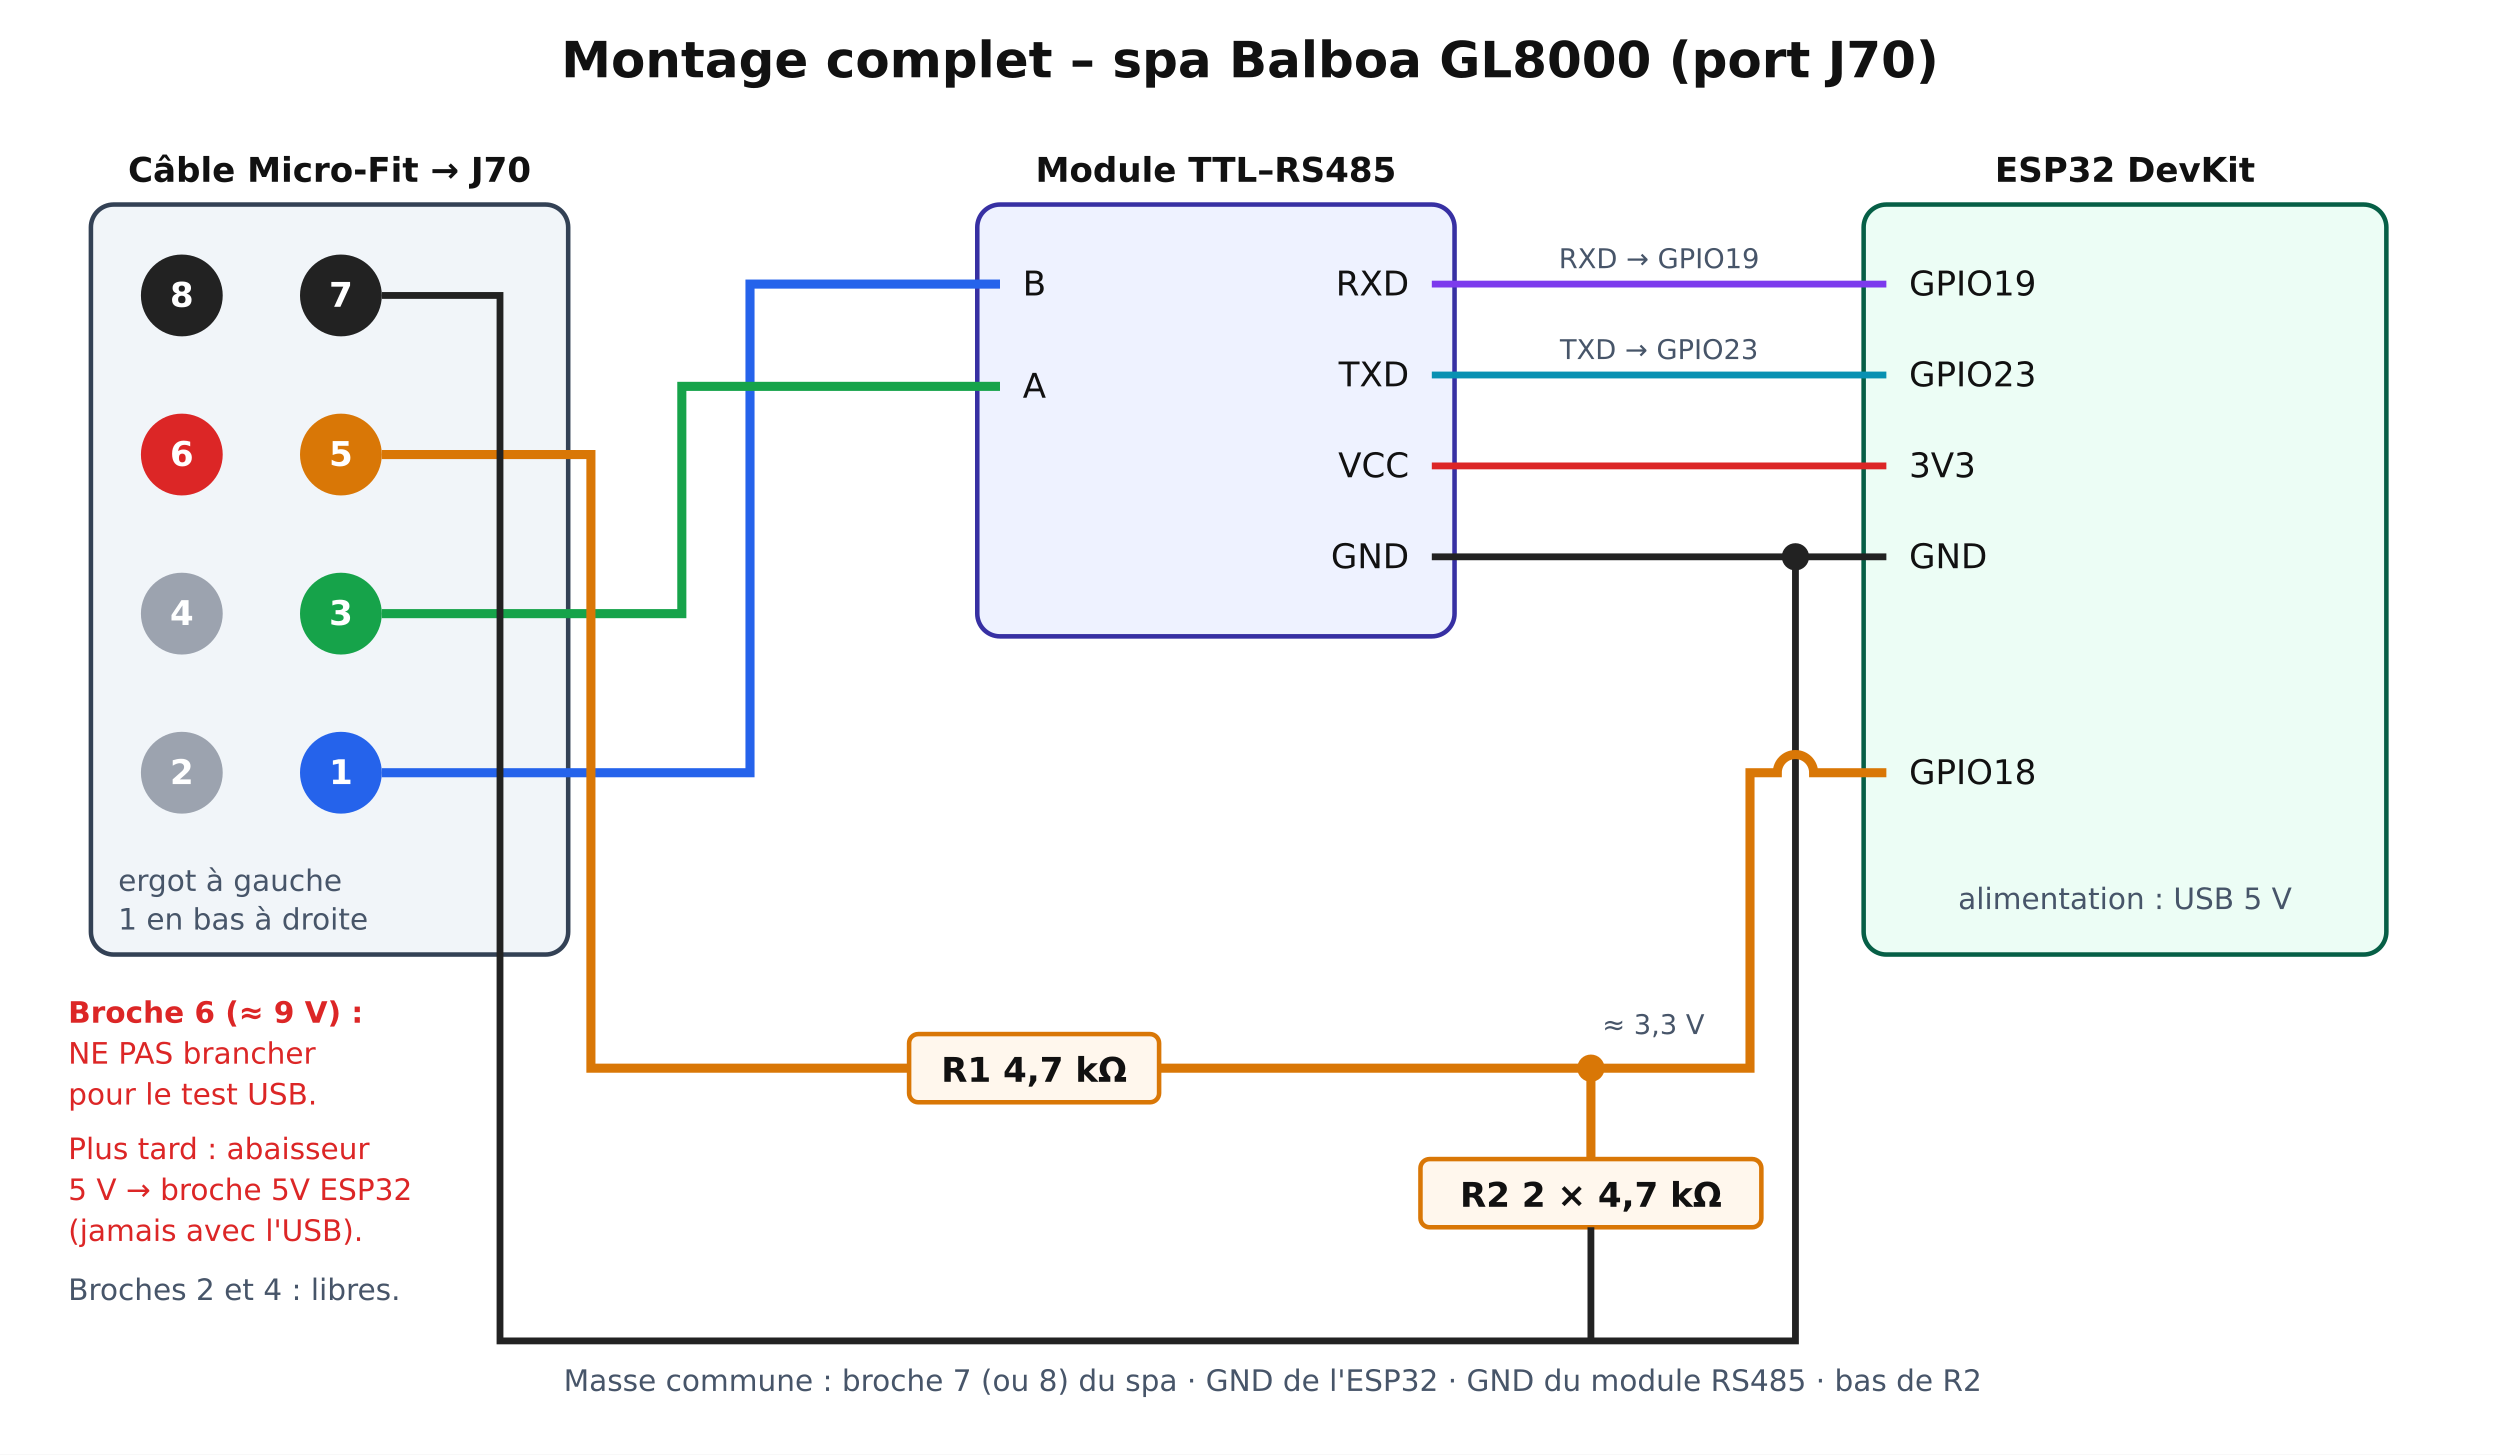
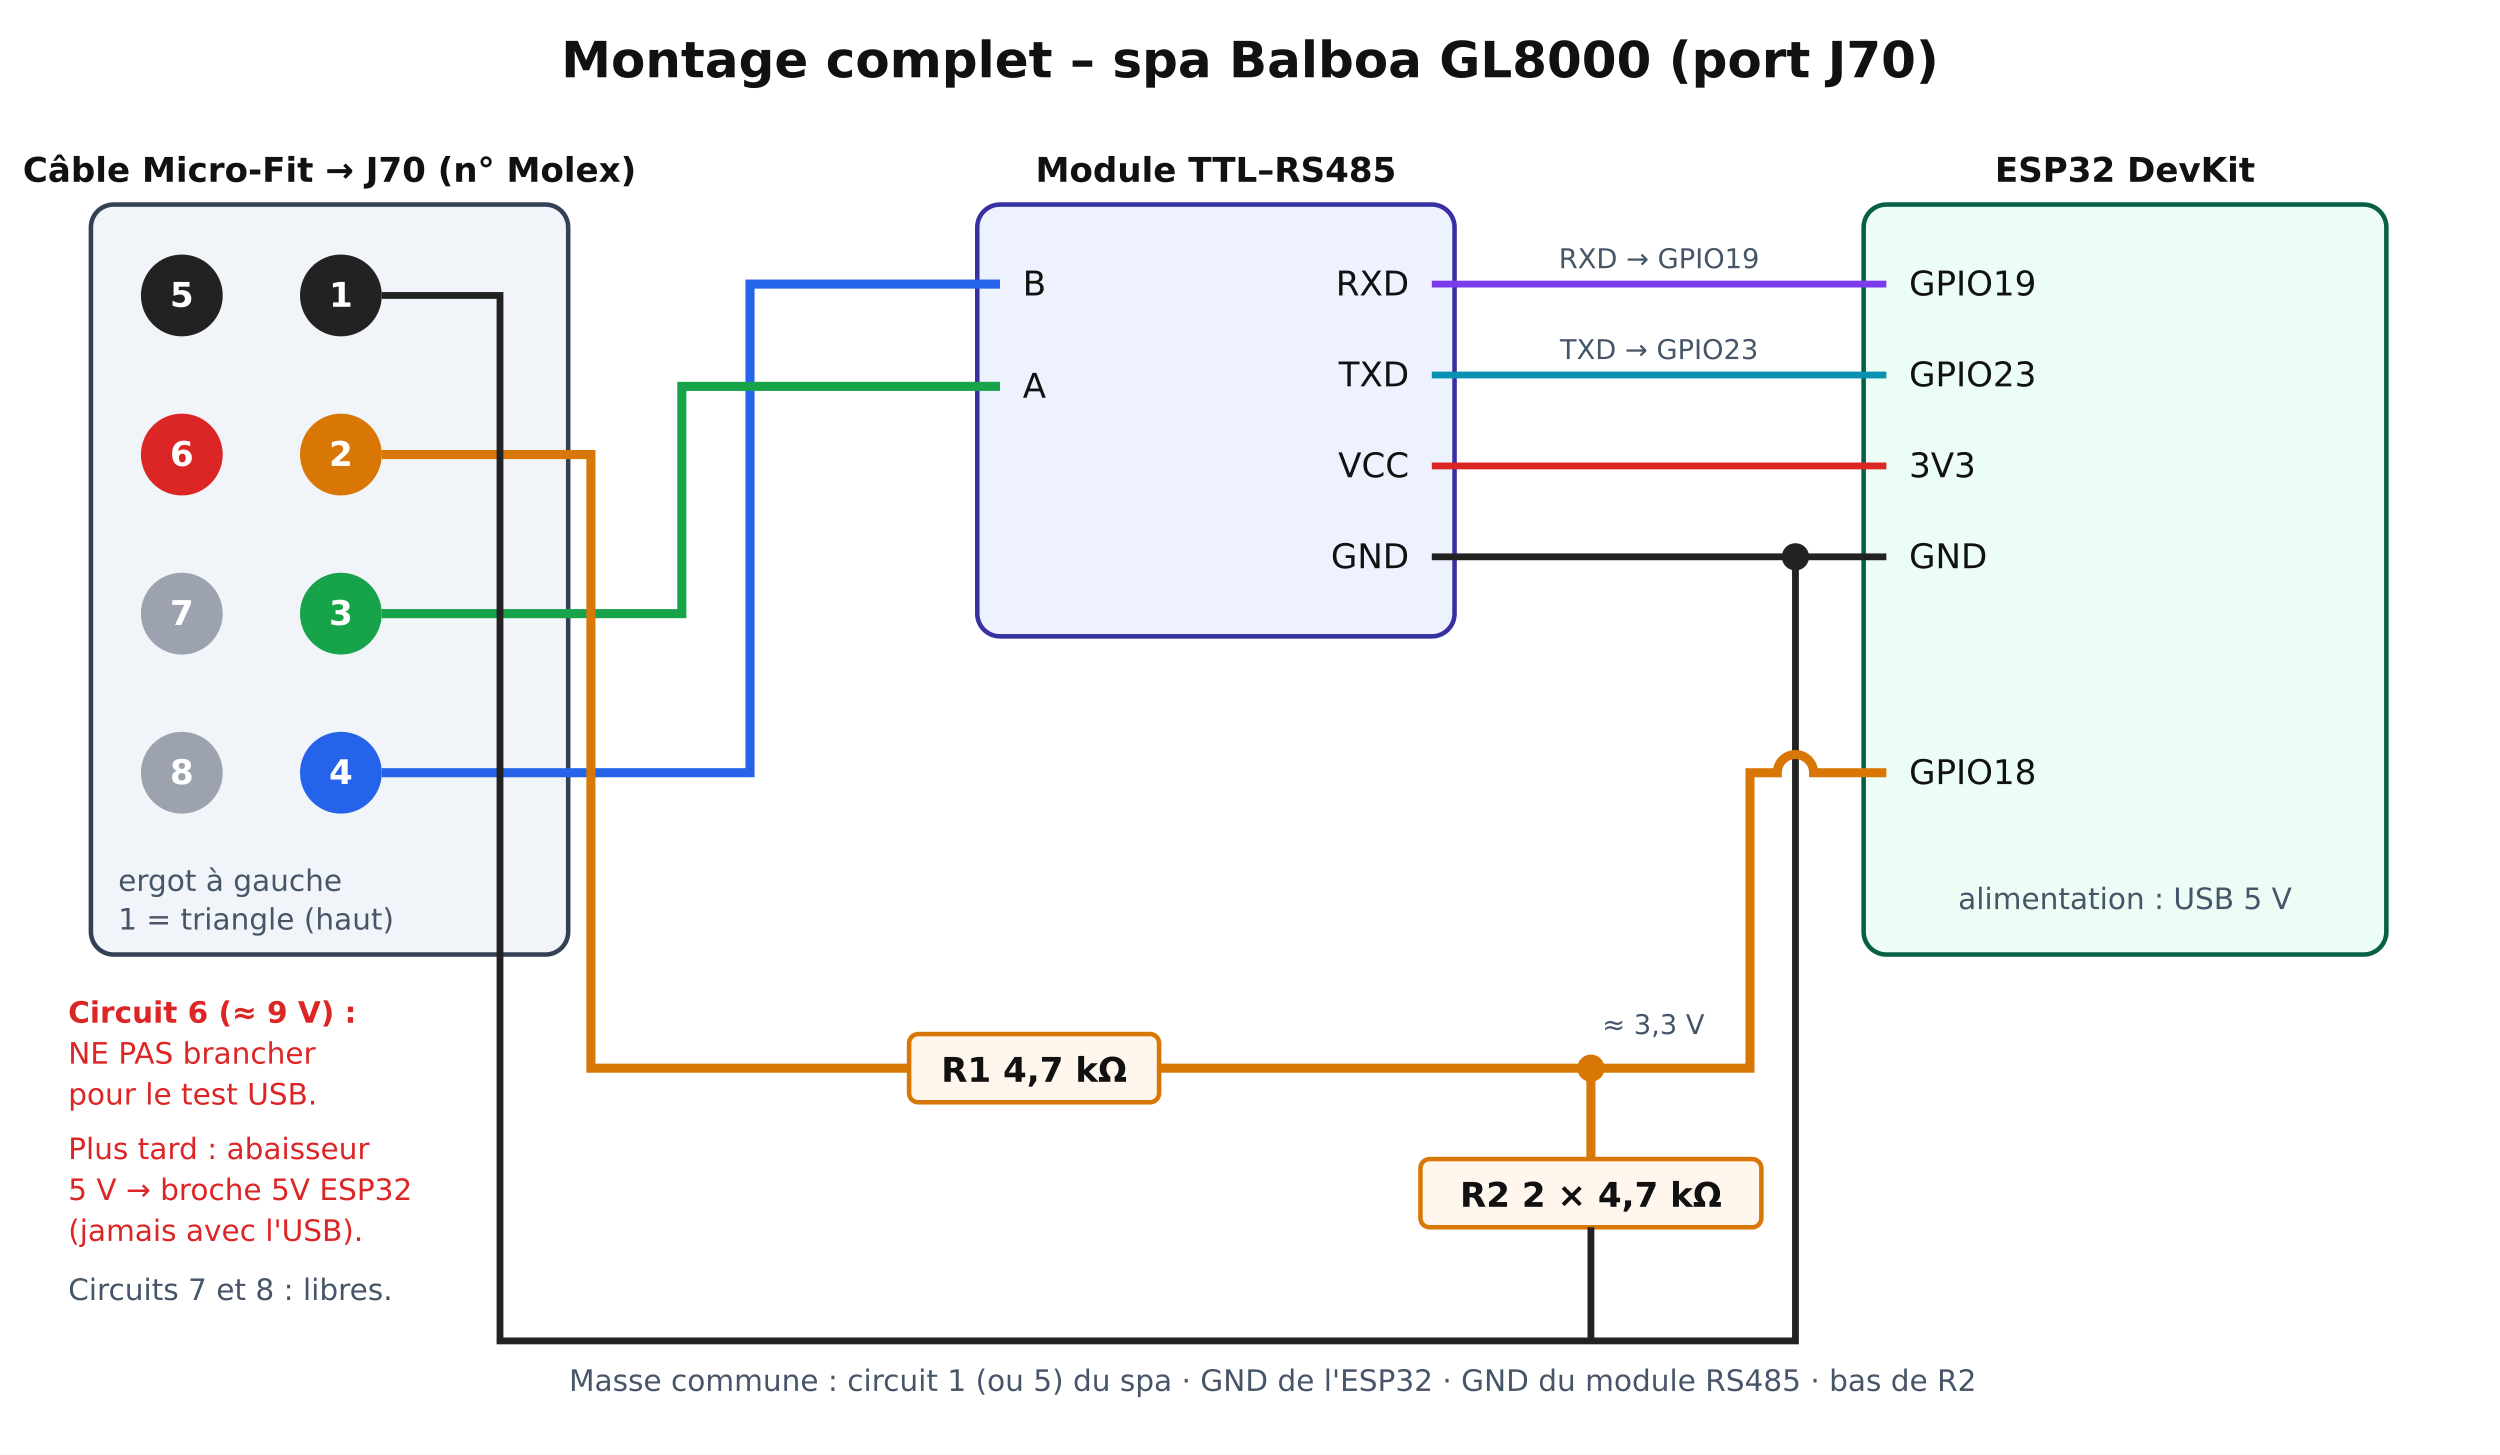
<svg xmlns="http://www.w3.org/2000/svg" width="1100" height="640" viewBox="0 0 1100 640" font-family="DejaVu Sans, Arial, sans-serif" font-size="15">
  <rect width="1100" height="640" fill="#ffffff" />
  <text x="550" y="34" text-anchor="middle" font-size="22" font-weight="bold" fill="#111">Montage complet – spa Balboa GL8000 (port J70)</text>
  <rect x="40" y="90" width="210" height="330" rx="10" fill="#f1f5f9" stroke="#334155" stroke-width="2" />
-   <text x="145" y="80" text-anchor="middle" font-weight="bold" fill="#111">Câble Micro-Fit → J70</text>
+   <text x="145" y="80" text-anchor="middle" font-weight="bold" fill="#111">Câble Micro-Fit → J70 (n° Molex)</text>
  <g font-weight="bold" fill="#fff" text-anchor="middle">
    <circle cx="80" cy="130" r="18" fill="#222" />
-     <text x="80" y="135">8</text>
+     <text x="80" y="135">5</text>
    <circle cx="150" cy="130" r="18" fill="#222" />
-     <text x="150" y="135">7</text>
+     <text x="150" y="135">1</text>
    <circle cx="80" cy="200" r="18" fill="#dc2626" />
    <text x="80" y="205">6</text>
    <circle cx="150" cy="200" r="18" fill="#d97706" />
-     <text x="150" y="205">5</text>
+     <text x="150" y="205">2</text>
    <circle cx="80" cy="270" r="18" fill="#9ca3af" />
-     <text x="80" y="275">4</text>
+     <text x="80" y="275">7</text>
    <circle cx="150" cy="270" r="18" fill="#16a34a" />
    <text x="150" y="275">3</text>
    <circle cx="80" cy="340" r="18" fill="#9ca3af" />
-     <text x="80" y="345">2</text>
+     <text x="80" y="345">8</text>
    <circle cx="150" cy="340" r="18" fill="#2563eb" />
-     <text x="150" y="345">1</text>
+     <text x="150" y="345">4</text>
  </g>
  <text x="52" y="392" font-size="13" fill="#475569">ergot à gauche</text>
-   <text x="52" y="409" font-size="13" fill="#475569">1 en bas à droite</text>
+   <text x="52" y="409" font-size="13" fill="#475569">1 = triangle (haut)</text>
  <rect x="430" y="90" width="210" height="190" rx="10" fill="#eef2ff" stroke="#3730a3" stroke-width="2" />
  <text x="535" y="80" text-anchor="middle" font-weight="bold" fill="#111">Module TTL–RS485</text>
  <text x="450" y="130" fill="#111">B</text>
  <text x="450" y="175" fill="#111">A</text>
  <text x="620" y="130" text-anchor="end" fill="#111">RXD</text>
  <text x="620" y="170" text-anchor="end" fill="#111">TXD</text>
  <text x="620" y="210" text-anchor="end" fill="#111">VCC</text>
  <text x="620" y="250" text-anchor="end" fill="#111">GND</text>
  <rect x="820" y="90" width="230" height="330" rx="10" fill="#ecfdf5" stroke="#065f46" stroke-width="2" />
  <text x="935" y="80" text-anchor="middle" font-weight="bold" fill="#111">ESP32 DevKit</text>
  <text x="840" y="130" fill="#111">GPIO19</text>
  <text x="840" y="170" fill="#111">GPIO23</text>
  <text x="840" y="210" fill="#111">3V3</text>
  <text x="840" y="250" fill="#111">GND</text>
  <text x="840" y="345" fill="#111">GPIO18</text>
  <text x="935" y="400" text-anchor="middle" font-size="13" fill="#475569">alimentation : USB 5 V</text>
  <path d="M168 340 H330 V125 H440" fill="none" stroke="#2563eb" stroke-width="4" />
  <path d="M168 270 H300 V170 H440" fill="none" stroke="#16a34a" stroke-width="4" />
  <path d="M630 125 H830" stroke="#7c3aed" stroke-width="3" />
  <path d="M630 165 H830" stroke="#0891b2" stroke-width="3" />
  <path d="M630 205 H830" stroke="#dc2626" stroke-width="3" />
  <path d="M630 245 H830" stroke="#222" stroke-width="3" />
  <text x="730" y="118" text-anchor="middle" font-size="12" fill="#475569">RXD → GPIO19</text>
  <text x="730" y="158" text-anchor="middle" font-size="12" fill="#475569">TXD → GPIO23</text>
  <path d="M168 200 H260 V470 H400" fill="none" stroke="#d97706" stroke-width="4" />
  <rect x="400" y="455" width="110" height="30" rx="4" fill="#fff7ed" stroke="#d97706" stroke-width="2" />
  <text x="455" y="476" text-anchor="middle" font-weight="bold" fill="#111">R1 4,7 kΩ</text>
  <path d="M510 470 H700" stroke="#d97706" stroke-width="4" />
  <circle cx="700" cy="470" r="6" fill="#d97706" />
  <text x="705" y="455" font-size="12" fill="#475569">≈ 3,3 V</text>
  <path d="M700 470 V510" stroke="#d97706" stroke-width="4" />
  <rect x="625" y="510" width="150" height="30" rx="4" fill="#fff7ed" stroke="#d97706" stroke-width="2" />
  <text x="700" y="531" text-anchor="middle" font-weight="bold" fill="#111">R2 2 × 4,7 kΩ</text>
  <path d="M700 540 V590" stroke="#222" stroke-width="3" />
  <path d="M168 130 H220 V590 H790 V245" fill="none" stroke="#222" stroke-width="3" />
  <circle cx="790" cy="245" r="6" fill="#222" />
-   <text x="560" y="612" text-anchor="middle" font-size="13" fill="#475569">Masse commune : broche 7 (ou 8) du spa · GND de l'ESP32 · GND du module RS485 · bas de R2</text>
+   <text x="560" y="612" text-anchor="middle" font-size="13" fill="#475569">Masse commune : circuit 1 (ou 5) du spa · GND de l'ESP32 · GND du module RS485 · bas de R2</text>
  <g font-size="13">
-     <text x="30" y="450" fill="#dc2626" font-weight="bold">Broche 6 (≈ 9 V) :</text>
+     <text x="30" y="450" fill="#dc2626" font-weight="bold">Circuit 6 (≈ 9 V) :</text>
    <text x="30" y="468" fill="#dc2626">NE PAS brancher</text>
    <text x="30" y="486" fill="#dc2626">pour le test USB.</text>
    <text x="30" y="510" fill="#dc2626">Plus tard : abaisseur</text>
    <text x="30" y="528" fill="#dc2626">5 V → broche 5V ESP32</text>
    <text x="30" y="546" fill="#dc2626">(jamais avec l'USB).</text>
-     <text x="30" y="572" fill="#475569">Broches 2 et 4 : libres.</text>
+     <text x="30" y="572" fill="#475569">Circuits 7 et 8 : libres.</text>
  </g>
  <path d="M700 470 H770 V340 H782 A8 8 0 0 1 798 340 H830" fill="none" stroke="#d97706" stroke-width="4" />
</svg>
